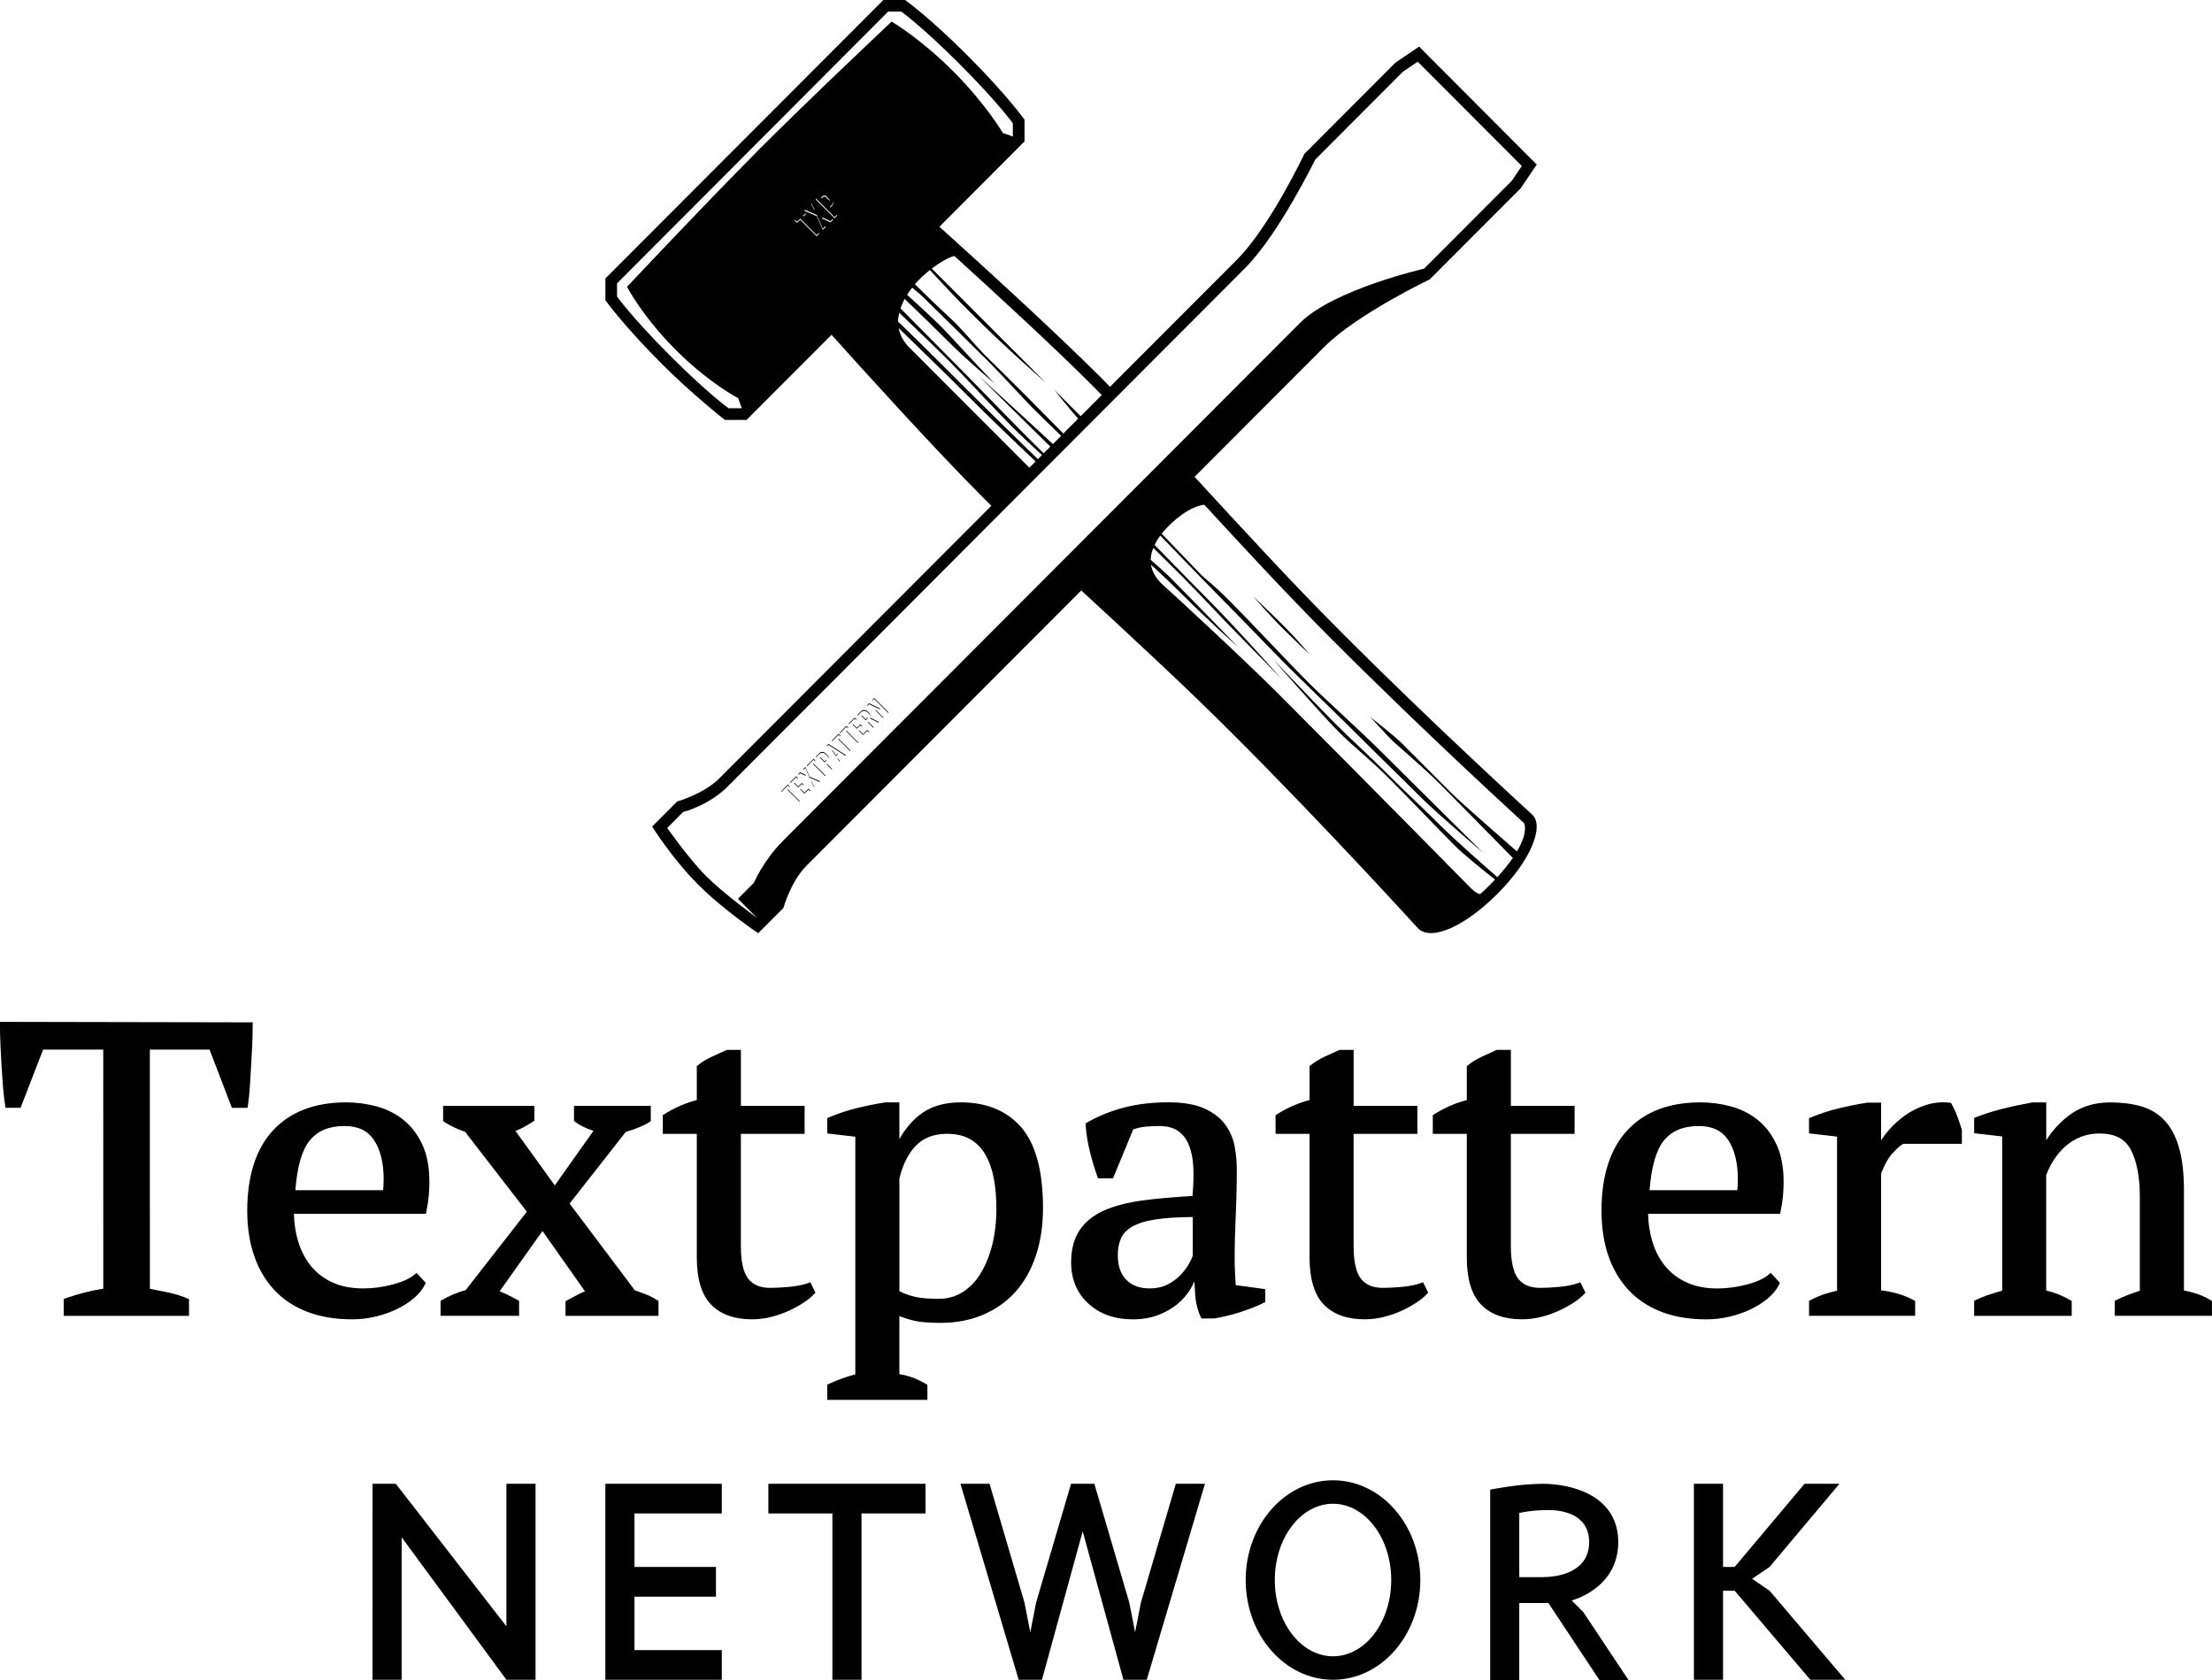
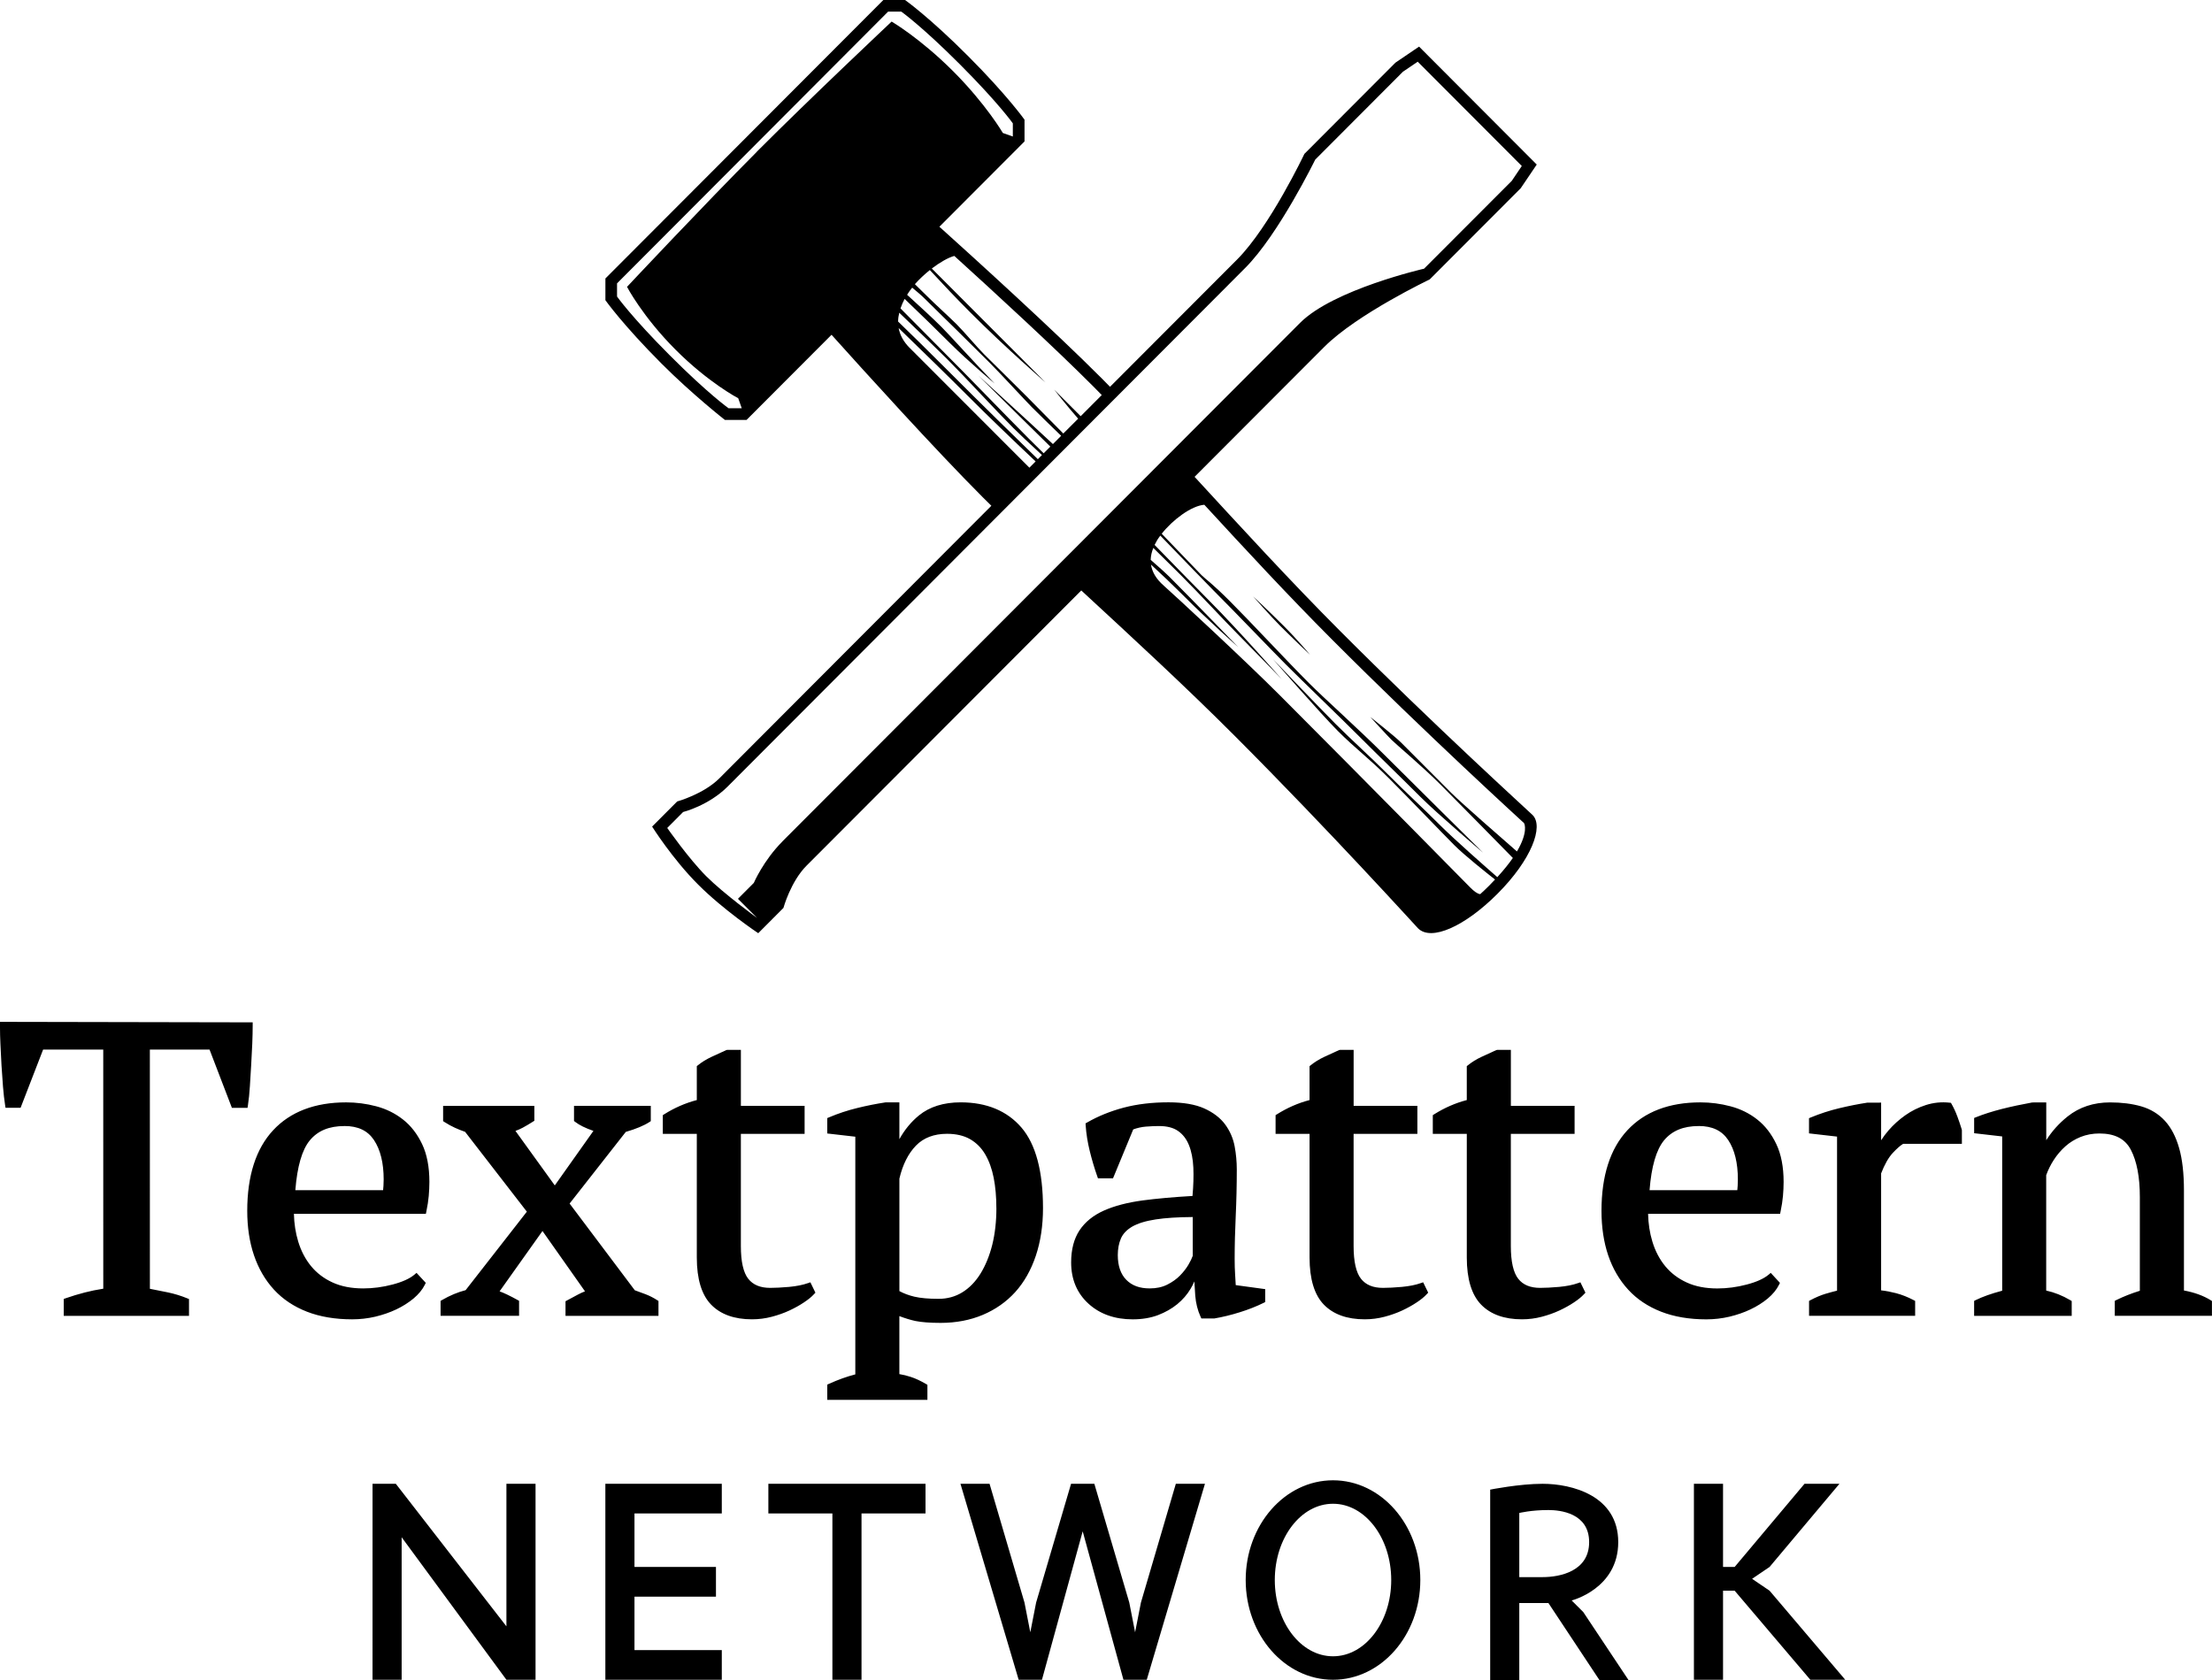
- <svg xmlns="http://www.w3.org/2000/svg" height="120" viewBox="0 0 158 120" width="158">
-   <path d="m58.485 53.9c.08-.08.16-.12.263-.118.104.002.185.052.307.174.09.09.142.156.164.246-.002-.02.005-.043 0-.062-.02-.092-.075-.16-.165-.25-.122-.12-.203-.173-.307-.176-.104-.002-.183.04-.263.12l-.22.224.032.03.188-.187zm1.977-1.98.105.104.033-.032-.14-.14-.487.488.034.032zm-.565.566.104.105.035-.032-.14-.14-.487.49.033.032.457-.454zm-1.784 1.787.105.104.033-.03-.138-.14-.488.49.033.03.456-.454zm2.94-2.946.106.104.032-.03-.14-.14-.438.438.033.033.406-.403zm-3.903 3.913.415.194-.04-.088-.375-.176-.156.156.046.02.11-.107zm4.775-3.865c.055-.056.067-.103.052-.148-.007.024-.023.05-.052.08l-.083.086-.287-.288-.034.034.322.318.083-.083zm.148-1.068.843.397.003-.003-.122-.12-.725-.34-.142.14.034.033.11-.106zm-.87 1.688-.27-.27-.033.033.3.305.256-.257.106.105.033-.032-.14-.14-.253.257zm-1.39 1.85-.108.106-.222-.33-.076-.05-.002.004.3.445.147-.148-.04-.028zm.618-1.615.857.856.034-.03-.856-.86-.033.034zm1.213.208-.27-.27-.032.032.303.303.292-.29.114.11.032-.03-.147-.147zm-2.594.83.026.042.096-.097 1.218.775.04-.042-1.258-.8-.123.123zm.768.918.152.225.027-.025-.152-.227-.027.028zm.046-1.388.857.857.035-.034-.856-.855-.036.033zm2.11-1.21.403.407.034-.034-.404-.405-.033.033zm.52-.88-.004.003.584.587.033-.03-.502-.506-.112-.052zm-.196-.694.034.03.113-.11.996.996.035-.032-1.03-1.032-.147.148zm-.263.868c-.2-.198-.388-.217-.563-.04l-.237.235.034.034.202-.203c.175-.176.364-.157.563.043.12.12.17.24.13.384l.583.29.044-.046-.63-.31c.044-.147-.01-.267-.127-.386zm-5.287 5.037-.033.033.302.303.254-.256.106.106.033-.033-.14-.14-.253.256-.27-.27zm-.366.3.033-.032-.14-.142-.487.49.033.032.456-.454.106.105zm-.137.204.857.857.034-.03-.857-.86-.035.034zm1.212.207-.268-.27-.035.034.302.303.292-.29.113.11.034-.03-.147-.15-.293.294zm-.59-1.108.106.104.033-.032-.14-.14-.437.44.032.032.405-.404zm1.214-.937.857.857.034-.034-.855-.857-.034.035zm-.138 1.227.198.428.022-.02-.18-.39zm1.03-1.486-.07.07-.317-.316-.034.034.35.35.07-.07c.062-.062.073-.11.058-.155-.008.025-.024.053-.057.086zm-1.444.465-.156.157.02.05.135-.137.294.687.706.307.047-.046-.752-.327-.292-.69zm1.512-.186.368.37.034-.035-.37-.37-.032.034zm42.142 11.61c-.092-.09-.055-.052 0 0zm-11.673-23.611s1.258 1.434 1.93 2.104c.672.675 2.135 2.072 2.135 2.072s-.86-1.043-1.895-2.078-2.17-2.098-2.17-2.098zm6.197 2.458c-3.554-3.562-7.124-7.46-10.38-10.998l9.26-9.278c2.353-2.356 7.535-4.825 7.535-4.825l6.498-6.51 1.147-1.696-8.404-8.425-1.69 1.147-6.503 6.517s-2.46 5.194-4.812 7.552l-9.07 9.086c-.203-.208-.407-.418-.605-.614-3.405-3.413-9.053-8.542-11.583-10.82l6.08-6.094v-1.554s-1.236-1.744-4.014-4.528c-2.776-2.787-4.52-4.022-4.52-4.022h-1.55l-19.853 19.894v1.552s1.233 1.747 4.013 4.532c2.203 2.206 4.52 4.02 4.52 4.02h1.55l6.07-6.082c2.276 2.536 7.394 8.195 10.802 11.608.196.196.406.4.614.607l-19.426 19.469c-1.14 1.14-3.016 1.655-3.016 1.655l-1.79 1.795s1.438 2.29 3.275 4.13c1.836 1.843 4.305 3.486 4.305 3.486l1.8-1.806s.514-1.882 1.654-3.022l19.62-19.657c3.53 3.262 7.42 6.84 10.974 10.402 6.87 6.884 12.91 13.565 13.08 13.734.947.95 3.356-.145 5.672-2.464 2.44-2.445 3.32-4.82 2.51-5.63-.305-.302-6.897-6.278-13.763-13.16zm-27.537-26.775c2.852 2.586 7.15 6.538 9.924 9.32.194.193.4.407.604.615l-1.506 1.51-1.89-1.892s.892 1.14 1.71 2.07l-1.062 1.06c-1.2-1.22-2.22-2.25-2.63-2.663-1.224-1.228-2.514-2.485-3.032-3.004-.517-.52-1.412-1.59-1.963-2.142-.552-.552-1.48-1.38-2.136-2.036-.193-.192-.494-.487-.84-.824.32-.362.69-.704 1.067-1.008.897.97 1.923 2.057 2.907 3.04 2.532 2.537 5.356 4.987 5.356 4.987l-5.184-5.194c-1.03-1.032-2.05-2.056-2.938-2.944.578-.438 1.16-.776 1.612-.9.002 0 .002 0 0 0zm6.853 13.618-.477.477c-.386-.377-.754-.74-1.062-1.05-1.827-1.832-4.074-4.182-6.26-6.37-.83-.834-1.897-1.91-2.903-2.93.08-.225.174-.453.294-.68 1.113 1.067 2.325 2.24 3.264 3.183 1.237 1.24 3.17 2.864 3.17 2.864-1.428-1.468-3.157-3.397-3.77-4.012-.644-.646-1.573-1.497-2.486-2.328.106-.172.227-.342.363-.51.36.298.658.548.898.788.706.708 1.868 1.83 2.282 2.243.414.415 1.542 1.522 2.37 2.35.825.826 2.556 2.713 2.987 3.145.767.767 1.428 1.406 2.104 2.058l-.588.59c-2.398-2.227-5.32-4.886-5.32-4.886.602.606 2.71 2.682 5.135 5.068zm-16.693-15.03-1.174-1.173-.226.225-.183-.183.042-.043.14.143.226-.225 1.173 1.174.152-.152.042.043-.195.193zm-.98-1.452.185-.184.042.04-.184.186-.043-.043zm1.425 1.005-.435-.985-.9-.395.06-.06.84.37.435.984.18-.18.026.058-.205.208zm-.834-1.88.027-.026.228.495-.05-.023-.204-.447zm1.38 1.337-.58-.267-.048-.105.627.287.146-.146.06.023-.206.208zm.292-.294-1.356-1.356.042-.043 1.314 1.316.154-.15.04.042-.194.193zm-.978-1.453.1-.1c.153-.153.258-.048.385.08.097.098.167.174.144.268-.02-.06-.077-.116-.145-.185-.127-.128-.232-.232-.385-.08l-.06.06-.04-.043zm.643.644.1-.098c.115-.116.145-.23.138-.343v.002c.036.142.003.28-.14.424l-.057.058-.04-.043zm-5.216-3.94c-3.835 3.848-9.275 9.65-9.275 9.65s1.11 2.127 3.465 4.488 4.478 3.47 4.478 3.47l.252.715h-.94s-1.45-1.024-4.198-3.778-3.77-4.204-3.77-4.204v-.94l19.363-19.413h.94s1.45 1.024 4.198 3.777c2.748 2.754 3.77 4.205 3.77 4.205v.94l-.713-.252s-1.19-2.045-3.544-4.405c-2.357-2.362-4.4-3.554-4.4-3.554s-5.79 5.45-9.63 9.297zm10.172 11.5c1.385 1.328 2.81 2.697 3.43 3.32 1.39 1.392 3.452 3.646 4.717 4.913.39.39 1.166 1.12 2.045 1.932l-.295.295c-1.567-1.53-3.72-3.615-6.716-6.618-1.198-1.2-2.306-2.287-3.265-3.214.002-.21.03-.42.082-.627zm.74 2.51c-.458-.46-.696-.938-.785-1.416 1.698 1.646 3.623 3.522 4.974 4.877 1.357 1.36 3.14 3.077 4.81 4.65l-.445.448c-2.833-2.836-6.648-6.656-8.552-8.56zm-9.086 35.26c-1.362 1.367-2.043 2.96-2.043 2.96l-1.135 1.137 1.364 1.365s-2.374-1.722-3.63-2.98c-1.257-1.26-2.784-3.446-2.784-3.446l1.135-1.14s1.817-.453 3.18-1.817l35.72-35.796.082-.084 1.172-1.175c2.382-2.388 4.995-7.733 4.995-7.733l6.266-6.28 1.056-.715 7.434 7.45-.715 1.06-6.266 6.277s-6.47 1.48-8.853 3.867l-1.256 1.258-35.725 35.79zm52.464.713c-.885-.77-3.988-3.477-4.68-4.172-.812-.81-3.103-3.112-3.584-3.596-.482-.483-2.213-1.84-2.213-1.84s1.196 1.313 1.525 1.64c.326.328 2.152 1.848 3.513 3.21 1.17 1.173 4.29 4.35 5.148 5.225-.278.4-.643.857-1.11 1.37-.747-.652-3.103-2.723-4.14-3.763-1.24-1.243-2.344-2.244-3.653-3.56-1.308-1.31-2.6-2.46-3.754-3.615-1.153-1.157-4.477-4.635-4.477-4.635s3.393 3.887 4.65 5.146 2.15 1.88 3.65 3.383c1.5 1.502 3.763 3.867 4.658 4.764.724.726 2.316 1.99 2.903 2.45-.133.142-.268.282-.417.435-.226.227-.438.426-.646.614l.004-.004c-.21-.026-.44-.204-.72-.484-.316-.315-6.706-6.82-13.575-13.706-2.554-2.56-7.598-7.223-8.304-7.845-.57-.5-.842-1.003-.916-1.51.75.69 1.506 1.408 2.188 2.09 1.967 1.974 4.036 3.803 4.036 3.803s-3.367-3.474-4.85-4.96c-.33-.33-.82-.77-1.396-1.27.008-.286.073-.57.188-.852.937.925 1.637 1.614 1.93 1.908 1.464 1.468 3.136 3.28 3.996 4.144s3.236 3.313 3.236 3.313-3.203-3.626-5.062-5.487c-.9-.902-2.432-2.475-4.008-4.092.058-.116.12-.232.188-.352.062-.103.142-.208.22-.313 1.682 1.74 3.258 3.37 3.772 3.89 1.69 1.69 4.013 4.13 5.2 5.32 1.188 1.19 3.875 3.772 5.236 5.136 1.36 1.362 3.17 3.112 4.375 4.32 1.206 1.21 4.47 3.984 4.47 3.984s-5.193-5.13-7.053-6.994c-1.86-1.863-4.22-3.958-5.375-5.115-1.608-1.61-4.252-4.455-5.615-5.816-1.36-1.365-1.773-1.606-2.065-1.9-.21-.21-1.724-1.796-2.845-2.96.77-.98 2.103-1.993 3.042-2.07 2.892 3.142 6.002 6.5 9.095 9.6 6.87 6.886 13.663 13.063 13.733 13.134.054.048.31.67-.498 2.035zm-81.742 45.175h1.663l7.9 10.183v-10.183h2.08v14h-2.08l-7.484-10.182v10.182h-2.08m24.948-11.88v-2.12h-8.317v14h8.317v-2.12h-6.237v-3.818h5.82v-2.122h-5.82v-3.82m9.563-2.12v2.12h4.574v11.88h2.08v-11.88h4.572v-2.12m2.495 0 4.158 14h1.663l2.91-10.605 2.911 10.605h1.665l4.157-14h-2.08l-2.493 8.484-.416 2.123-.416-2.123-2.495-8.484h-1.664l-2.495 8.484-.416 2.123-.416-2.123-2.494-8.484m44.905 4.167c0 3.333-3.326 4.167-3.326 4.167l.832.833 3.326 5h-2.078l-3.742-5.65h-2.08v5.65h-2.078v-13.75s2.078-.417 3.742-.417c2.078 0 5.404.834 5.404 4.167m-7.068 2.5h1.664c1.246 0 3.326-.417 3.326-2.5s-2.08-2.292-2.91-2.292c-1.248 0-2.08.21-2.08.21zm-17.463.209c0-3.01 1.86-5.45 4.158-5.45s4.158 2.44 4.158 5.45c0 3.008-1.86 5.447-4.158 5.447-2.296 0-4.158-2.44-4.158-5.447zm4.158 7.124c3.444 0 6.236-3.19 6.236-7.124 0-3.936-2.79-7.126-6.235-7.126s-6.238 3.19-6.238 7.126c.002 3.935 2.793 7.124 6.238 7.124zm25.779-14h2.08v5.94h.83l4.99-5.94h2.495l-4.99 5.94-1.25.848 1.25.85 5.405 6.362h-2.494l-5.406-6.363h-.83v6.363h-2.08m-103.284-41.044c.062-.41.11-.87.14-1.372l.092-1.512c.03-.516.057-1.018.077-1.503.02-.49.03-.93.03-1.32v-.214l-18.049-.035v.43c0 .39.01.656.03 1.153.02.495.046 1.003.077 1.52.03.515.065 1.02.106 1.517.04.496.092.947.153 1.34l.028.18h1.076l1.61-4.16h4.295l.002 17.083c-.464.072-.906.162-1.314.268-.458.117-.917.256-1.367.413l-.142.05v1.21h8.946v-1.202l-.132-.054c-.434-.178-.89-.318-1.355-.417-.407-.088-.843-.174-1.307-.262l-.002-17.087h4.264l1.596 4.16h1.118l.028-.184zm11.075 1.02c-.556-.438-1.2-.757-1.91-.944-.704-.187-1.426-.28-2.147-.28-2.234 0-3.99.67-5.22 1.993-1.226 1.32-1.848 3.255-1.848 5.755 0 1.17.162 2.24.482 3.178.32.943.8 1.77 1.425 2.45.626.682 1.418 1.212 2.354 1.576.93.363 2.02.547 3.232.547.56 0 1.115-.064 1.656-.19.54-.13 1.043-.304 1.498-.52.458-.217.87-.48 1.228-.775.364-.306.638-.638.812-.988l.066-.133-.66-.714-.15.127c-.338.285-.862.522-1.557.705-.708.188-1.415.28-2.104.28-.837 0-1.574-.143-2.19-.427-.615-.28-1.13-.675-1.534-1.166-.405-.494-.714-1.084-.917-1.754-.188-.614-.29-1.28-.308-1.983h9.427l.034-.168c.083-.392.14-.764.17-1.104s.047-.682.047-1.01c0-1.063-.175-1.973-.52-2.698-.346-.726-.806-1.32-1.365-1.756zm-4.178.465c.967 0 1.655.328 2.104 1 .46.69.694 1.64.694 2.815 0 .15-.005.304-.015.46-.008.103-.016.202-.026.307h-6.268c.132-1.687.478-2.88 1.028-3.55.572-.695 1.383-1.03 2.483-1.03zm21.519 12.022c-.256-.1-.518-.196-.783-.288l-4.657-6.195 4.013-5.118c.733-.214 1.302-.452 1.69-.706l.096-.064v-1.09h-5.484v1.08l.082.063c.3.233.728.444 1.305.644l-2.76 3.895-2.81-3.894c.186-.065.362-.144.526-.232.24-.132.485-.274.726-.43l.098-.063v-1.062h-6.517v1.09l.1.065c.25.16.5.298.737.405.22.103.467.2.734.294l4.41 5.703-4.373 5.607c-.56.144-1.126.38-1.684.704l-.105.063v1.066h5.607v-1.072l-.11-.06c-.246-.138-.492-.267-.74-.385-.168-.08-.35-.16-.542-.232l3.064-4.31 3.036 4.31c-.162.063-.326.137-.488.223-.244.126-.508.27-.793.425l-.11.06v1.044h6.64v-1.063l-.1-.064c-.253-.164-.526-.303-.81-.413zm11.588-.799c-.367.13-.82.22-1.347.27-.538.047-.99.07-1.348.07-.71 0-1.225-.213-1.57-.647-.352-.444-.53-1.23-.53-2.34v-8.017h4.553v-2h-4.552v-4h-.967l-.083.02c-.346.155-.695.316-1.05.482-.368.173-.694.374-.97.6l-.078.06v2.425c-.81.21-1.592.552-2.328 1.015l-.1.062v1.336h2.428v8.837c0 1.53.342 2.66 1.017 3.358.675.7 1.658 1.055 2.924 1.055.48 0 .957-.062 1.417-.183.455-.12.88-.27 1.264-.45.383-.18.73-.372 1.028-.573.305-.202.547-.398.72-.588l.102-.11-.36-.74zm10.903-12.914c-1.215 0-2.22.314-2.982.938-.553.453-1.02 1.02-1.394 1.693v-2.63l-.995.002c-.656.1-1.33.233-2.006.4-.687.166-1.366.39-2.02.667l-.13.054v1.1l2.004.23v16.98c-.608.156-1.24.384-1.88.674l-.124.057v1.087h7.154v-1.072l-.105-.062c-.376-.22-.736-.39-1.072-.5-.274-.09-.55-.16-.827-.204v-4.144c.41.157.794.273 1.148.35.436.088 1.042.135 1.802.135 1.094 0 2.105-.192 3.007-.572.903-.38 1.684-.928 2.32-1.63.633-.7 1.128-1.572 1.47-2.592.34-1.013.513-2.158.513-3.403 0-2.635-.52-4.57-1.54-5.758-1.028-1.195-2.49-1.8-4.343-1.8zm2.554 7.555c0 .95-.1 1.832-.295 2.62-.197.784-.48 1.478-.84 2.06-.354.573-.79 1.022-1.296 1.335-.502.31-1.074.467-1.7.467-.71 0-1.293-.052-1.73-.155-.39-.092-.748-.226-1.068-.398v-8.034c.233-.998.632-1.79 1.184-2.36.544-.56 1.29-.843 2.22-.843.65 0 1.203.13 1.646.383.442.255.804.616 1.077 1.08.278.472.483 1.04.61 1.685.127.65.19 1.378.19 2.16zm17.049 4.698c-.02-.3-.03-.66-.03-1.08 0-.976.027-2.003.076-3.053.05-1.068.076-2.19.076-3.333 0-.548-.052-1.103-.154-1.652-.107-.564-.334-1.088-.676-1.555-.344-.467-.846-.853-1.494-1.145-.642-.29-1.502-.437-2.558-.437-1.165 0-2.24.128-3.194.38-.955.254-1.833.61-2.613 1.06l-.114.063.008.134c.04.604.14 1.228.294 1.85.153.62.333 1.228.537 1.805l.048.14h1.074l1.445-3.497c.298-.108.603-.176.907-.2.35-.027.664-.04.938-.04.562 0 1.02.116 1.354.35.34.234.6.57.775 1 .183.445.292.992.32 1.625.026.6.006 1.276-.06 2.02-1.344.076-2.545.185-3.57.32-1.086.147-2.016.392-2.76.724-.76.34-1.347.816-1.742 1.413-.396.598-.597 1.37-.597 2.29 0 1.21.418 2.2 1.24 2.95.812.74 1.875 1.117 3.157 1.117.67 0 1.275-.102 1.803-.3.523-.2.987-.463 1.38-.783.39-.32.712-.693.956-1.106.104-.172.19-.347.266-.52.018.354.04.688.062 1 .042.553.172 1.066.383 1.528l.057.12.925-.002c.57-.098 1.177-.243 1.8-.438.624-.193 1.2-.42 1.716-.675l.117-.06v-.922l-2.105-.287c-.014-.282-.032-.55-.047-.805zm-3.937.123c-.245.25-.555.47-.915.65-.354.177-.772.266-1.245.266-.72 0-1.268-.2-1.675-.614-.4-.406-.606-1-.606-1.765 0-.447.076-.85.226-1.193.143-.33.41-.61.793-.837.402-.234.97-.41 1.69-.52.688-.106 1.577-.164 2.644-.17v2.773c-.06.17-.16.382-.305.63-.154.264-.358.526-.607.78zm17.199.538c-.367.132-.82.22-1.348.27-.537.047-.992.07-1.348.07-.71 0-1.225-.212-1.57-.648-.352-.443-.53-1.23-.53-2.34v-8.016h4.555v-2h-4.553v-4h-.967l-.082.02c-.347.155-.695.316-1.05.482-.368.173-.694.374-.97.6l-.08.062v2.423c-.81.21-1.59.552-2.326 1.015l-.1.062v1.336h2.427v8.838c0 1.53.342 2.66 1.016 3.357.676.7 1.66 1.055 2.926 1.055.48 0 .957-.062 1.417-.183.453-.12.878-.27 1.263-.45.382-.18.728-.372 1.028-.573.305-.202.547-.398.72-.588l.104-.11-.36-.74-.172.058zm11.231 0c-.367.132-.82.22-1.348.27-.538.047-.99.07-1.348.07-.71 0-1.225-.212-1.57-.648-.35-.443-.53-1.23-.53-2.34v-8.016h4.554v-2h-4.552v-4h-.966l-.083.02c-.346.155-.696.316-1.05.482-.37.173-.694.374-.97.6l-.08.062v2.423c-.81.21-1.59.552-2.327 1.015l-.1.062v1.336h2.428v8.838c0 1.53.344 2.66 1.018 3.357.675.7 1.66 1.055 2.925 1.055.48 0 .956-.062 1.416-.183.453-.12.878-.27 1.263-.45.383-.18.73-.372 1.03-.573.304-.202.546-.398.72-.588l.102-.11-.36-.74zm12.805-11.688c-.555-.438-1.198-.756-1.912-.944-.702-.187-1.424-.28-2.146-.28-2.235 0-3.99.67-5.22 1.993-1.227 1.32-1.848 3.256-1.848 5.756 0 1.172.162 2.24.48 3.18.32.942.8 1.768 1.426 2.448.625.683 1.418 1.213 2.354 1.577.93.363 2.018.547 3.23.547.56 0 1.115-.065 1.655-.192.54-.13 1.044-.303 1.497-.52.458-.216.872-.478 1.23-.774.364-.306.638-.638.81-.988l.065-.133-.658-.714-.15.128c-.34.285-.862.522-1.56.705-.706.188-1.414.28-2.102.28-.84 0-1.576-.143-2.19-.427-.616-.28-1.132-.675-1.535-1.166-.405-.493-.714-1.082-.917-1.753-.188-.614-.29-1.28-.307-1.983h9.43l.034-.168c.082-.393.14-.765.17-1.104.03-.34.047-.68.047-1.012 0-1.062-.175-1.97-.52-2.697-.344-.727-.803-1.32-1.362-1.757zm-4.18.465c.967 0 1.655.328 2.104 1 .46.69.692 1.64.692 2.815 0 .15-.004.304-.015.46l-.025.307h-6.268c.13-1.687.48-2.88 1.027-3.55.574-.695 1.385-1.03 2.484-1.03zm18.462-.709c-.114-.307-.247-.594-.395-.854l-.052-.093-.106-.012c-.57-.062-1.134-.005-1.677.167-.534.17-1.033.418-1.482.736-.447.316-.848.68-1.19 1.074-.204.235-.382.474-.532.71v-2.69l-.998.004c-.635.098-1.305.23-1.988.394-.697.165-1.38.39-2.035.66l-.13.054v1.085l2.003.23v11.005c-.273.067-.548.143-.822.224-.336.102-.695.252-1.068.45l-.11.06v1.064h7.578v-1.065l-.114-.06c-.418-.22-.84-.385-1.256-.494-.353-.092-.707-.16-1.06-.2v-8.355c.25-.646.53-1.14.84-1.47.293-.313.54-.53.735-.643h4.194v-.964l-.01-.064c-.104-.33-.21-.65-.323-.952zm18.1 13.148c-.51-.315-1.15-.55-1.904-.69v-7.145c0-1.21-.115-2.23-.343-3.025-.23-.812-.573-1.47-1.02-1.954-.45-.49-1.018-.835-1.688-1.03-.653-.187-1.402-.282-2.227-.282-1.175 0-2.192.337-3.025 1-.616.49-1.13 1.062-1.532 1.7v-2.7l-1.002.004c-.754.136-1.484.292-2.17.465-.694.178-1.314.375-1.846.59l-.133.052v1.09l2.003.23v11.022c-.77.203-1.403.43-1.887.667l-.117.06v1.07h6.97v-1.06l-.104-.063c-.552-.326-1.13-.556-1.718-.685v-8.242c.134-.374.315-.742.542-1.092.23-.357.51-.685.828-.97.314-.28.682-.508 1.093-.672.41-.163.86-.246 1.336-.246 1.102 0 1.835.38 2.245 1.16.428.815.645 1.95.645 3.374v6.703c-.598.186-1.16.407-1.674.66l-.116.058v1.071h6.94v-1.057l-.095-.062z" />
+ <svg xmlns="http://www.w3.org/2000/svg" width="158" height="120" viewBox="0 0 158 120">
+   <path d="m101.183 66.215c-.092-.09-.055-.052 0 0zm-11.673-23.611s1.258 1.434 1.93 2.104c.672.675 2.135 2.072 2.135 2.072s-.86-1.043-1.895-2.078-2.17-2.098-2.17-2.098zm6.197 2.458c-3.554-3.562-7.124-7.46-10.38-10.998l9.26-9.278c2.353-2.356 7.535-4.825 7.535-4.825l6.498-6.51 1.147-1.696-8.404-8.425-1.69 1.147-6.503 6.517s-2.46 5.194-4.812 7.552l-9.07 9.086c-.203-.208-.407-.418-.605-.614-3.405-3.413-9.053-8.542-11.583-10.82l6.08-6.094v-1.554s-1.236-1.744-4.014-4.528c-2.776-2.787-4.52-4.022-4.52-4.022h-1.55l-19.853 19.894v1.552s1.233 1.747 4.013 4.532c2.203 2.206 4.52 4.02 4.52 4.02h1.55l6.07-6.082c2.276 2.536 7.394 8.195 10.802 11.608.196.196.406.4.614.607l-19.426 19.469c-1.14 1.14-3.016 1.655-3.016 1.655l-1.79 1.795s1.438 2.29 3.275 4.13c1.836 1.843 4.305 3.486 4.305 3.486l1.8-1.806s.514-1.882 1.654-3.022l19.62-19.657c3.53 3.262 7.42 6.84 10.974 10.402 6.87 6.884 12.91 13.565 13.08 13.734.947.95 3.356-.145 5.672-2.464 2.44-2.445 3.32-4.82 2.51-5.63-.305-.302-6.897-6.278-13.763-13.161zm-27.537-26.775c2.852 2.586 7.15 6.538 9.924 9.32.194.193.4.407.604.615l-1.506 1.51-1.89-1.892s.892 1.14 1.71 2.07l-1.062 1.06c-1.2-1.22-2.22-2.25-2.63-2.663-1.224-1.228-2.514-2.485-3.032-3.004-.517-.52-1.412-1.59-1.963-2.142-.552-.552-1.48-1.38-2.136-2.036-.193-.192-.494-.487-.84-.824.32-.362.69-.704 1.067-1.008.897.97 1.923 2.057 2.907 3.04 2.532 2.537 5.356 4.987 5.356 4.987l-5.184-5.194c-1.03-1.032-2.05-2.056-2.938-2.944.578-.438 1.16-.776 1.612-.9.002 0 .002 0 0 0zm6.853 13.618-.477.477c-.386-.377-.754-.74-1.062-1.05-1.827-1.832-4.074-4.182-6.26-6.37-.83-.834-1.897-1.91-2.903-2.93.08-.225.174-.453.294-.68 1.113 1.067 2.325 2.24 3.264 3.183 1.237 1.24 3.17 2.864 3.17 2.864-1.428-1.468-3.157-3.397-3.77-4.012-.644-.646-1.573-1.497-2.486-2.328.106-.172.227-.342.363-.51.36.298.658.548.898.788.706.708 1.868 1.83 2.282 2.243.414.415 1.542 1.522 2.37 2.35.825.826 2.556 2.713 2.987 3.145.767.767 1.428 1.406 2.104 2.058l-.588.59c-2.398-2.227-5.32-4.886-5.32-4.886.602.606 2.71 2.682 5.135 5.068zm-20.961-21.063c-3.835 3.848-9.275 9.65-9.275 9.65s1.11 2.127 3.465 4.488 4.478 3.47 4.478 3.47l.252.715h-.94s-1.45-1.024-4.198-3.778-3.77-4.204-3.77-4.204v-.94l19.363-19.413h.94s1.45 1.024 4.198 3.777c2.748 2.754 3.77 4.205 3.77 4.205v.94l-.713-.252s-1.19-2.045-3.544-4.405c-2.357-2.362-4.4-3.554-4.4-3.554s-5.79 5.45-9.63 9.297zm10.172 11.5c1.385 1.328 2.81 2.697 3.43 3.32 1.39 1.392 3.452 3.646 4.717 4.913.39.39 1.166 1.12 2.045 1.932l-.295.295c-1.567-1.53-3.72-3.615-6.716-6.618-1.198-1.2-2.306-2.287-3.265-3.214.002-.21.03-.42.082-.627zm.74 2.51c-.458-.46-.696-.938-.785-1.416 1.698 1.646 3.623 3.522 4.974 4.877 1.357 1.36 3.14 3.077 4.81 4.65l-.445.448c-2.833-2.836-6.648-6.656-8.552-8.56zm-9.086 35.26c-1.362 1.367-2.043 2.96-2.043 2.96l-1.135 1.137 1.364 1.365s-2.374-1.722-3.63-2.98c-1.257-1.26-2.784-3.446-2.784-3.446l1.135-1.14s1.817-.453 3.18-1.817l35.72-35.796.082-.084 1.172-1.175c2.382-2.388 4.995-7.733 4.995-7.733l6.266-6.28 1.056-.715 7.434 7.45-.715 1.06-6.266 6.277s-6.47 1.48-8.853 3.867l-1.256 1.258-35.725 35.79zm52.464.713c-.885-.77-3.988-3.477-4.68-4.172-.812-.81-3.103-3.112-3.584-3.596-.482-.483-2.213-1.84-2.213-1.84s1.196 1.313 1.525 1.64c.326.328 2.152 1.848 3.513 3.21 1.17 1.173 4.29 4.35 5.148 5.225-.278.4-.643.857-1.11 1.37-.747-.652-3.103-2.723-4.14-3.763-1.24-1.243-2.344-2.244-3.653-3.56-1.308-1.31-2.6-2.46-3.754-3.615-1.153-1.157-4.477-4.635-4.477-4.635s3.393 3.887 4.65 5.146 2.15 1.88 3.65 3.383c1.5 1.502 3.763 3.867 4.658 4.764.724.726 2.316 1.99 2.903 2.45-.133.142-.268.282-.417.435-.226.227-.438.426-.646.614l.004-.004c-.21-.026-.44-.204-.72-.484-.316-.315-6.706-6.82-13.575-13.706-2.554-2.56-7.598-7.223-8.304-7.845-.57-.5-.842-1.003-.916-1.51.75.69 1.506 1.408 2.188 2.09 1.967 1.974 4.036 3.803 4.036 3.803s-3.367-3.474-4.85-4.96c-.33-.33-.82-.77-1.396-1.27.008-.286.073-.57.188-.852.937.925 1.637 1.614 1.93 1.908 1.464 1.468 3.136 3.28 3.996 4.144s3.236 3.313 3.236 3.313-3.203-3.626-5.062-5.487c-.9-.902-2.432-2.475-4.008-4.092.058-.116.12-.232.188-.352.062-.103.142-.208.22-.313 1.682 1.74 3.258 3.37 3.772 3.89 1.69 1.69 4.013 4.13 5.2 5.32 1.188 1.19 3.875 3.772 5.236 5.136 1.36 1.362 3.17 3.112 4.375 4.32 1.206 1.21 4.47 3.984 4.47 3.984s-5.193-5.13-7.053-6.994c-1.86-1.863-4.22-3.958-5.375-5.115-1.608-1.61-4.252-4.455-5.615-5.816-1.36-1.365-1.773-1.606-2.065-1.9-.21-.21-1.724-1.796-2.845-2.96.77-.98 2.103-1.993 3.042-2.07 2.892 3.142 6.002 6.5 9.095 9.6 6.87 6.886 13.663 13.063 13.733 13.134.054.048.31.67-.498 2.035zm-81.742 45.175h1.663l7.9 10.183v-10.183h2.08v14h-2.08l-7.484-10.182v10.182h-2.08m24.948-11.88v-2.12h-8.317v14h8.317v-2.12h-6.237v-3.818h5.82v-2.122h-5.82v-3.82m9.563-2.12v2.12h4.574v11.88h2.08v-11.88h4.572v-2.12m2.495 0 4.158 14h1.663l2.91-10.605 2.911 10.605h1.665l4.157-14h-2.08l-2.493 8.484-.416 2.123-.416-2.123-2.495-8.484h-1.664l-2.495 8.484-.416 2.123-.416-2.123-2.494-8.484m44.905 4.167c0 3.333-3.326 4.167-3.326 4.167l.832.833 3.326 5h-2.078l-3.742-5.65h-2.08v5.65h-2.078v-13.75s2.078-.417 3.742-.417c2.078 0 5.404.834 5.404 4.167m-7.068 2.5h1.664c1.246 0 3.326-.417 3.326-2.5s-2.08-2.292-2.91-2.292c-1.248 0-2.08.21-2.08.21zm-17.463.209c0-3.01 1.86-5.45 4.158-5.45s4.158 2.44 4.158 5.45c0 3.008-1.86 5.447-4.158 5.447-2.296 0-4.158-2.44-4.158-5.447zm4.158 7.124c3.444 0 6.236-3.19 6.236-7.124 0-3.936-2.79-7.126-6.235-7.126s-6.238 3.19-6.238 7.126c.002 3.935 2.793 7.124 6.237 7.124zm25.779-14h2.08v5.94h.83l4.99-5.94h2.495l-4.99 5.94-1.25.848 1.25.85 5.405 6.362h-2.494l-5.406-6.363h-.83v6.363h-2.08m-103.284-41.044c.062-.41.11-.87.14-1.372l.092-1.512c.03-.516.057-1.018.077-1.503.02-.49.03-.93.03-1.32v-.214l-18.049-.035v.43c0 .39.01.656.03 1.153.02.495.046 1.003.077 1.52.03.515.065 1.02.106 1.517.04.496.092.947.153 1.34l.028.18h1.076l1.61-4.16h4.295l.002 17.083c-.464.072-.906.162-1.314.268-.458.117-.917.256-1.367.413l-.142.05v1.21h8.946v-1.202l-.132-.054c-.434-.178-.89-.318-1.355-.417-.407-.088-.843-.174-1.307-.262l-.002-17.087h4.264l1.596 4.16h1.118l.028-.184zm11.075 1.02c-.556-.438-1.2-.757-1.91-.944-.704-.187-1.426-.28-2.147-.28-2.234 0-3.99.67-5.22 1.993-1.226 1.32-1.848 3.255-1.848 5.755 0 1.17.162 2.24.482 3.178.32.943.8 1.77 1.425 2.45.626.682 1.418 1.212 2.354 1.576.93.363 2.02.547 3.232.547.56 0 1.115-.064 1.656-.19.54-.13 1.043-.304 1.498-.52.458-.217.87-.48 1.228-.775.364-.306.638-.638.812-.988l.066-.133-.66-.714-.15.127c-.338.285-.862.522-1.557.705-.708.188-1.415.28-2.104.28-.837 0-1.574-.143-2.19-.427-.615-.28-1.13-.675-1.534-1.166-.405-.494-.714-1.084-.917-1.754-.188-.614-.29-1.28-.308-1.983h9.427l.034-.168c.083-.392.14-.764.17-1.104s.047-.682.047-1.01c0-1.063-.175-1.973-.52-2.698-.346-.726-.806-1.32-1.365-1.756zm-4.178.465c.967 0 1.655.328 2.104 1 .46.69.694 1.64.694 2.815 0 .15-.005.304-.015.46-.008.103-.016.202-.026.307h-6.268c.132-1.687.478-2.88 1.028-3.55.572-.695 1.383-1.03 2.483-1.03zm21.519 12.022c-.256-.1-.518-.196-.783-.288l-4.657-6.195 4.013-5.118c.733-.214 1.302-.452 1.69-.706l.096-.064v-1.09h-5.484v1.08l.082.063c.3.233.728.444 1.305.644l-2.76 3.895-2.81-3.894c.186-.065.362-.144.526-.232.24-.132.485-.274.726-.43l.098-.063v-1.062h-6.517v1.09l.1.065c.25.16.5.298.737.405.22.103.467.2.734.294l4.41 5.703-4.373 5.607c-.56.144-1.126.38-1.684.704l-.105.063v1.066h5.607v-1.072l-.11-.06c-.246-.138-.492-.267-.74-.385-.168-.08-.35-.16-.542-.232l3.064-4.31 3.036 4.31c-.162.063-.326.137-.488.223-.244.126-.508.27-.793.425l-.11.06v1.044h6.64v-1.063l-.1-.064c-.253-.164-.526-.303-.81-.413zm11.588-.799c-.367.13-.82.22-1.347.27-.538.047-.99.07-1.348.07-.71 0-1.225-.213-1.57-.647-.352-.444-.53-1.23-.53-2.34v-8.017h4.553v-2h-4.552v-4h-.967l-.083.02c-.346.155-.695.316-1.05.482-.368.173-.694.374-.97.6l-.078.06v2.425c-.81.21-1.592.552-2.328 1.015l-.1.062v1.336h2.428v8.837c0 1.53.342 2.66 1.017 3.358.675.7 1.658 1.055 2.924 1.055.48 0 .957-.062 1.417-.183.455-.12.88-.27 1.264-.45.383-.18.73-.372 1.028-.573.305-.202.547-.398.72-.588l.102-.11-.36-.74zm10.903-12.914c-1.215 0-2.22.314-2.982.938-.553.453-1.02 1.02-1.394 1.693v-2.63l-.995.002c-.656.1-1.33.233-2.006.4-.687.166-1.366.39-2.02.667l-.13.054v1.1l2.004.23v16.98c-.608.156-1.24.384-1.88.674l-.124.057v1.087h7.154v-1.072l-.105-.062c-.376-.22-.736-.39-1.072-.5-.274-.09-.55-.16-.827-.204v-4.144c.41.157.794.273 1.148.35.436.088 1.042.135 1.802.135 1.094 0 2.105-.192 3.007-.572.903-.38 1.684-.928 2.32-1.63.633-.7 1.128-1.572 1.47-2.592.34-1.013.513-2.158.513-3.403 0-2.635-.52-4.57-1.54-5.758-1.028-1.195-2.49-1.8-4.343-1.8zm2.554 7.555c0 .95-.1 1.832-.295 2.62-.197.784-.48 1.478-.84 2.06-.354.573-.79 1.022-1.296 1.335-.502.31-1.074.467-1.7.467-.71 0-1.293-.052-1.73-.155-.39-.092-.748-.226-1.068-.398v-8.034c.233-.998.632-1.79 1.184-2.36.544-.56 1.29-.843 2.22-.843.65 0 1.203.13 1.646.383.442.255.804.616 1.077 1.08.278.472.483 1.04.61 1.685.127.65.19 1.378.19 2.16zm17.049 4.698c-.02-.3-.03-.66-.03-1.08 0-.976.027-2.003.076-3.053.05-1.068.076-2.19.076-3.333 0-.548-.052-1.103-.154-1.652-.107-.564-.334-1.088-.676-1.555-.344-.467-.846-.853-1.494-1.145-.642-.29-1.502-.437-2.558-.437-1.165 0-2.24.128-3.194.38-.955.254-1.833.61-2.613 1.06l-.114.063.008.134c.04.604.14 1.228.294 1.85.153.62.333 1.228.537 1.805l.048.14h1.074l1.445-3.497c.298-.108.603-.176.907-.2.35-.027.664-.04.938-.04.562 0 1.02.116 1.354.35.34.234.6.57.775 1 .183.445.292.992.32 1.625.026.6.006 1.276-.06 2.02-1.344.076-2.545.185-3.57.32-1.086.147-2.016.392-2.76.724-.76.34-1.347.816-1.742 1.413-.396.598-.597 1.37-.597 2.29 0 1.21.418 2.2 1.24 2.95.812.74 1.875 1.117 3.157 1.117.67 0 1.275-.102 1.803-.3.523-.2.987-.463 1.38-.783.39-.32.712-.693.956-1.106.104-.172.19-.347.266-.52.018.354.04.688.062 1 .042.553.172 1.066.383 1.528l.057.12.925-.002c.57-.098 1.177-.243 1.8-.438.624-.193 1.2-.42 1.716-.675l.117-.06v-.922l-2.105-.287c-.014-.282-.032-.55-.047-.805zm-3.937.123c-.245.25-.555.47-.915.65-.354.177-.772.266-1.245.266-.72 0-1.268-.2-1.675-.614-.4-.406-.606-1-.606-1.765 0-.447.076-.85.226-1.193.143-.33.41-.61.793-.837.402-.234.97-.41 1.69-.52.688-.106 1.577-.164 2.644-.17v2.773c-.06.17-.16.382-.305.63-.154.264-.358.526-.607.78zm17.199.538c-.367.132-.82.22-1.348.27-.537.047-.992.07-1.348.07-.71 0-1.225-.212-1.57-.648-.352-.443-.53-1.23-.53-2.34v-8.016h4.555v-2h-4.553v-4h-.967l-.082.02c-.347.155-.695.316-1.05.482-.368.173-.694.374-.97.6l-.08.062v2.423c-.81.21-1.59.552-2.326 1.015l-.1.062v1.336h2.427v8.838c0 1.53.342 2.66 1.016 3.357.676.7 1.66 1.055 2.926 1.055.48 0 .957-.062 1.417-.183.453-.12.878-.27 1.263-.45.382-.18.728-.372 1.028-.573.305-.202.547-.398.72-.588l.104-.11-.36-.74c0 0-.172.058-.172.058zm11.231 0c-.367.132-.82.22-1.348.27-.538.047-.99.07-1.348.07-.71 0-1.225-.212-1.57-.648-.35-.443-.53-1.23-.53-2.34v-8.016h4.554v-2h-4.552v-4h-.966l-.083.02c-.346.155-.696.316-1.05.482-.37.173-.694.374-.97.6l-.08.062v2.423c-.81.21-1.59.552-2.327 1.015l-.1.062v1.336h2.428v8.838c0 1.53.344 2.66 1.018 3.357.675.7 1.66 1.055 2.925 1.055.48 0 .956-.062 1.416-.183.453-.12.878-.27 1.263-.45.383-.18.73-.372 1.03-.573.304-.202.546-.398.72-.588l.102-.11-.36-.74zm12.805-11.688c-.555-.438-1.198-.756-1.912-.944-.702-.187-1.424-.28-2.146-.28-2.235 0-3.99.67-5.22 1.993-1.227 1.32-1.848 3.256-1.848 5.756 0 1.172.162 2.24.48 3.18.32.942.8 1.768 1.426 2.448.625.683 1.418 1.213 2.354 1.577.93.363 2.018.547 3.23.547.56 0 1.115-.065 1.655-.192.54-.13 1.044-.303 1.497-.52.458-.216.872-.478 1.23-.774.364-.306.638-.638.81-.988l.065-.133-.658-.714-.15.128c-.34.285-.862.522-1.56.705-.706.188-1.414.28-2.102.28-.84 0-1.576-.143-2.19-.427-.616-.28-1.132-.675-1.535-1.166-.405-.493-.714-1.082-.917-1.753-.188-.614-.29-1.28-.307-1.983h9.43l.034-.168c.082-.393.14-.765.17-1.104.03-.34.047-.68.047-1.012 0-1.062-.175-1.97-.52-2.697-.344-.727-.803-1.32-1.362-1.757zm-4.18.465c.967 0 1.655.328 2.104 1 .46.69.692 1.64.692 2.815 0 .15-.004.304-.015.46l-.025.307h-6.268c.13-1.687.48-2.88 1.027-3.55.574-.695 1.385-1.03 2.484-1.03zm18.462-.709c-.114-.307-.247-.594-.395-.854l-.052-.093-.106-.012c-.57-.062-1.134-.005-1.677.167-.534.17-1.033.418-1.482.736-.447.316-.848.68-1.19 1.074-.204.235-.382.474-.532.71v-2.69l-.998.004c-.635.098-1.305.23-1.988.394-.697.165-1.38.39-2.035.66l-.13.054v1.085l2.003.23v11.005c-.273.067-.548.143-.822.224-.336.102-.695.252-1.068.45l-.11.06v1.064h7.578v-1.065l-.114-.06c-.418-.22-.84-.385-1.256-.494-.353-.092-.707-.16-1.06-.2v-8.355c.25-.646.53-1.14.84-1.47.293-.313.54-.53.735-.643h4.194v-.964l-.01-.064c-.104-.33-.21-.65-.323-.952zm18.1 13.148c-.51-.315-1.15-.55-1.904-.69v-7.145c0-1.21-.115-2.23-.343-3.025-.23-.812-.573-1.47-1.02-1.954-.45-.49-1.018-.835-1.688-1.03-.653-.187-1.402-.282-2.227-.282-1.175 0-2.192.337-3.025 1-.616.49-1.13 1.062-1.532 1.7v-2.7l-1.002.004c-.754.136-1.484.292-2.17.465-.694.178-1.314.375-1.846.59l-.133.052v1.09l2.003.23v11.022c-.77.203-1.403.43-1.887.667l-.117.06v1.07h6.97v-1.06l-.104-.063c-.552-.326-1.13-.556-1.718-.685v-8.242c.134-.374.315-.742.542-1.092.23-.357.51-.685.828-.97.314-.28.682-.508 1.093-.672.41-.163.86-.246 1.336-.246 1.102 0 1.835.38 2.245 1.16.428.815.645 1.95.645 3.374v6.703c-.598.186-1.16.407-1.674.66l-.116.058v1.071h6.94v-1.057l-.095-.062z" />
</svg>
